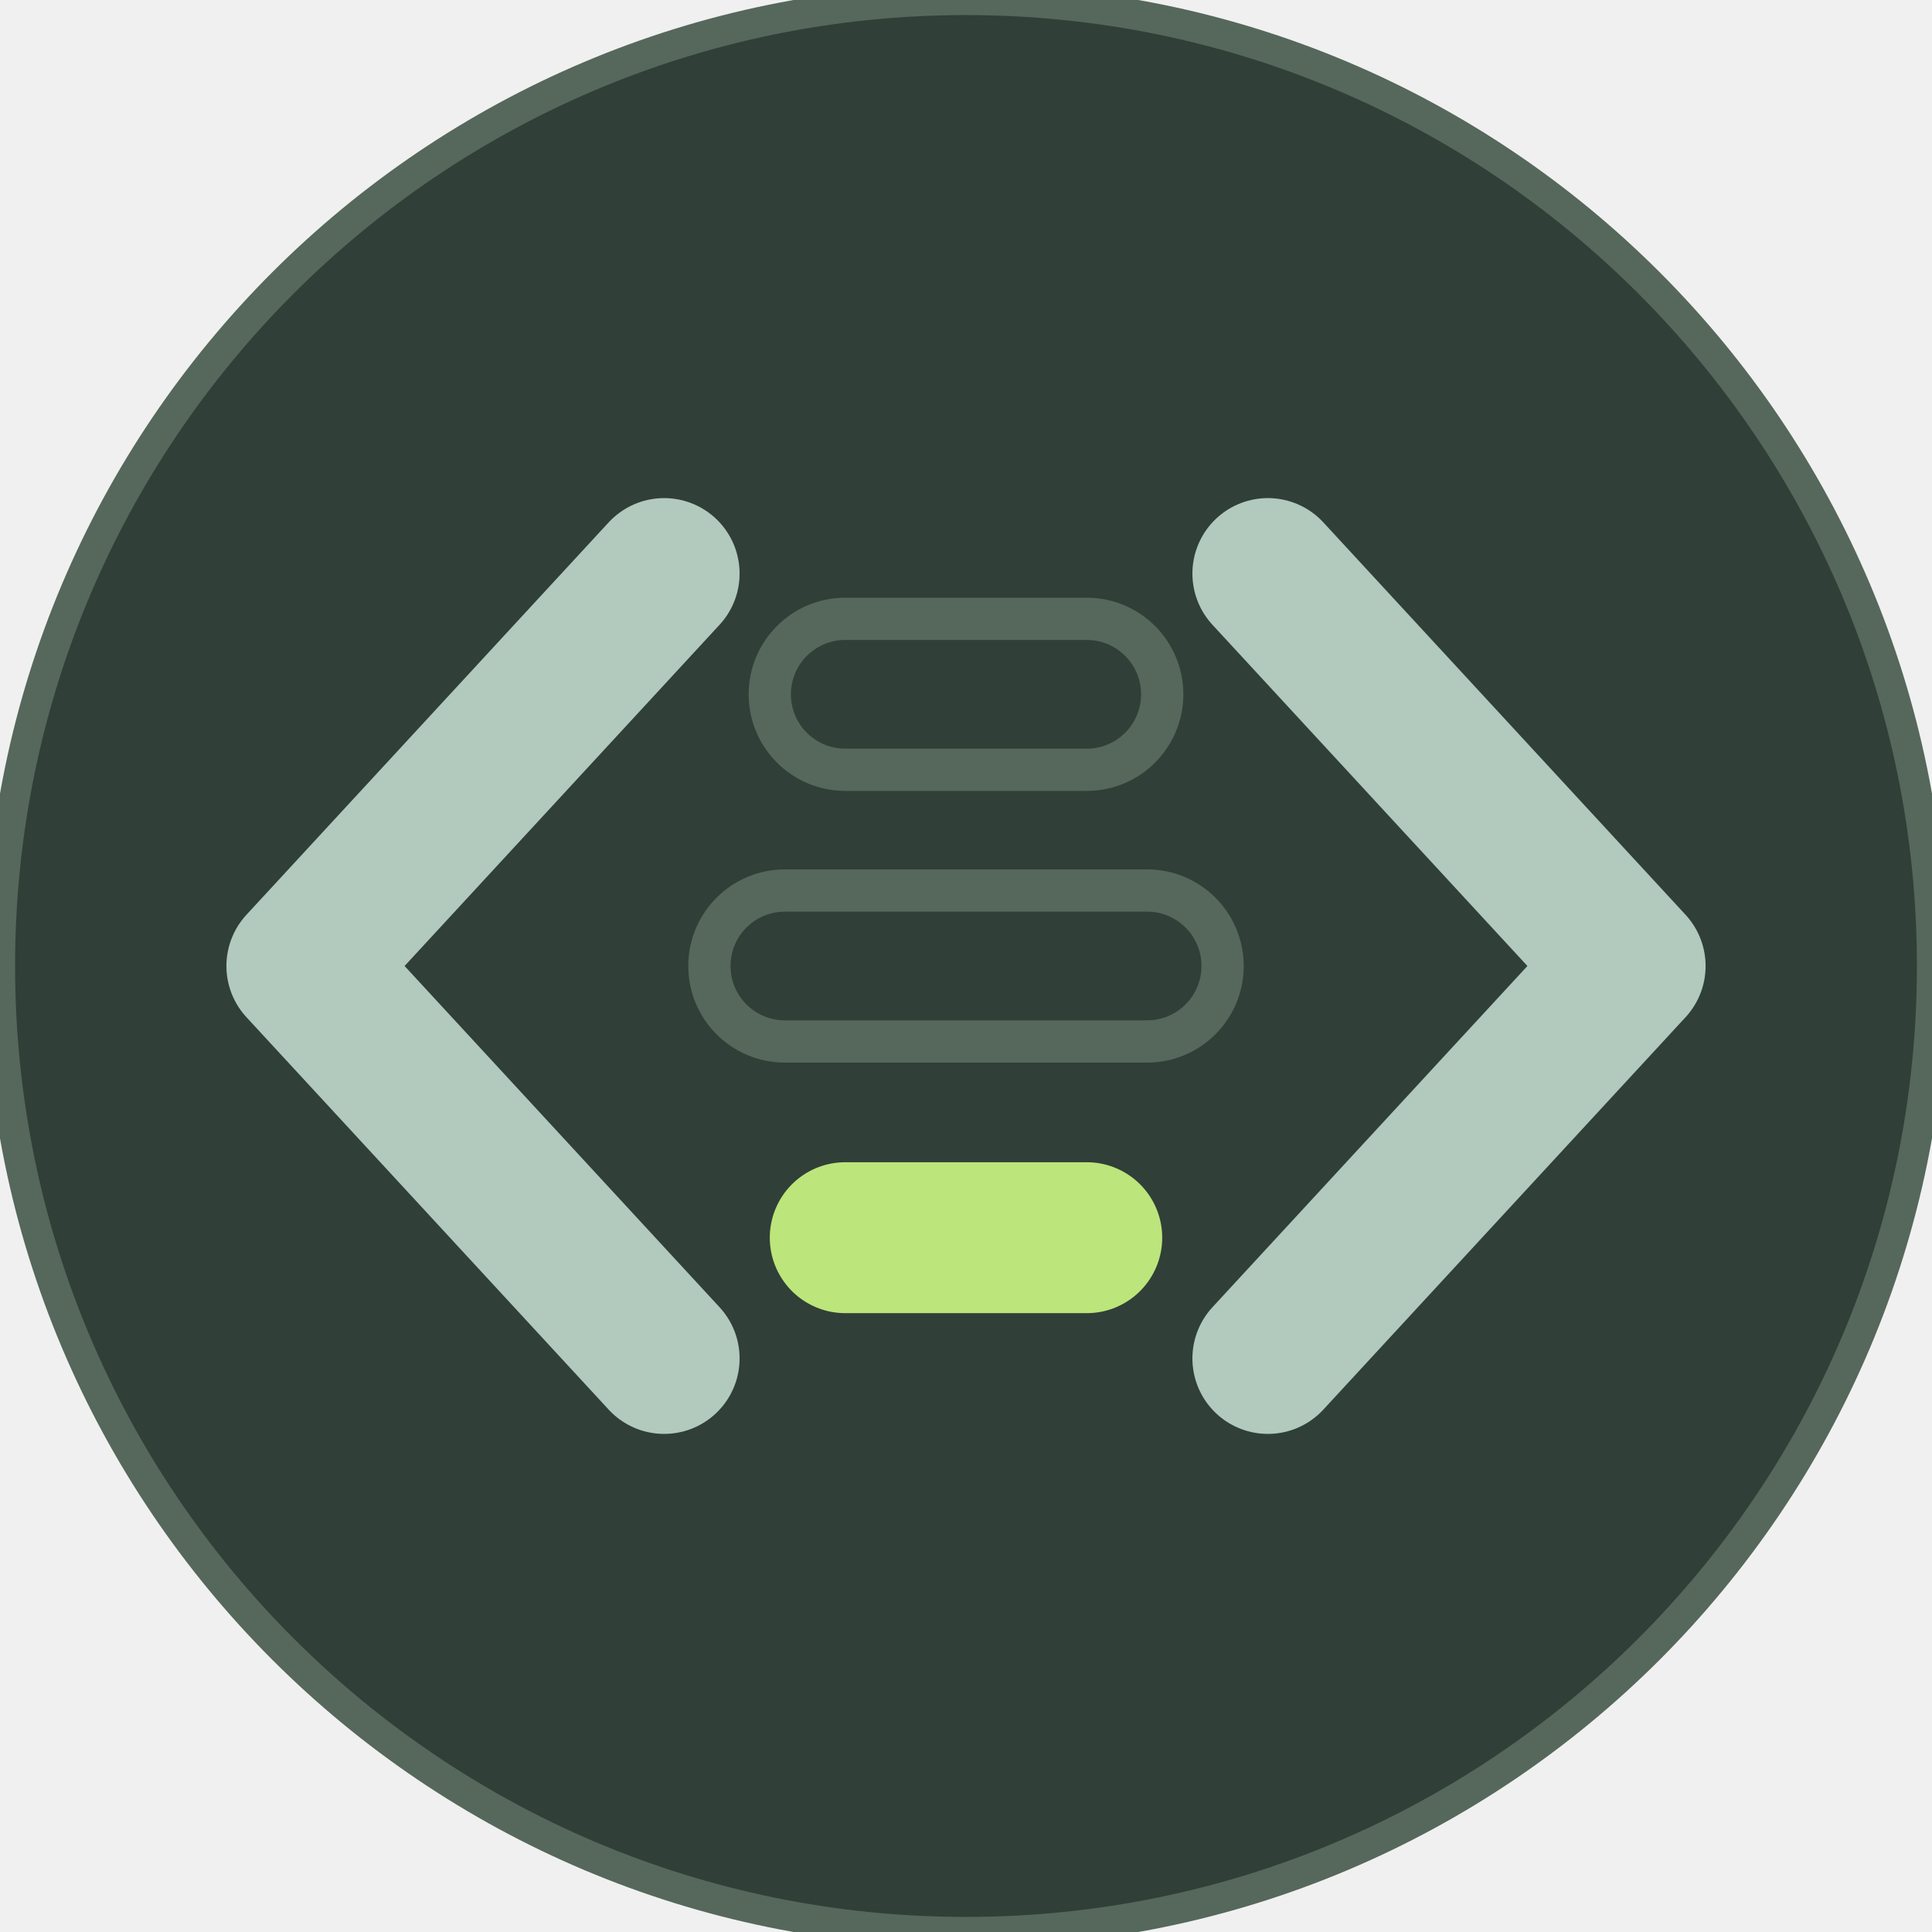
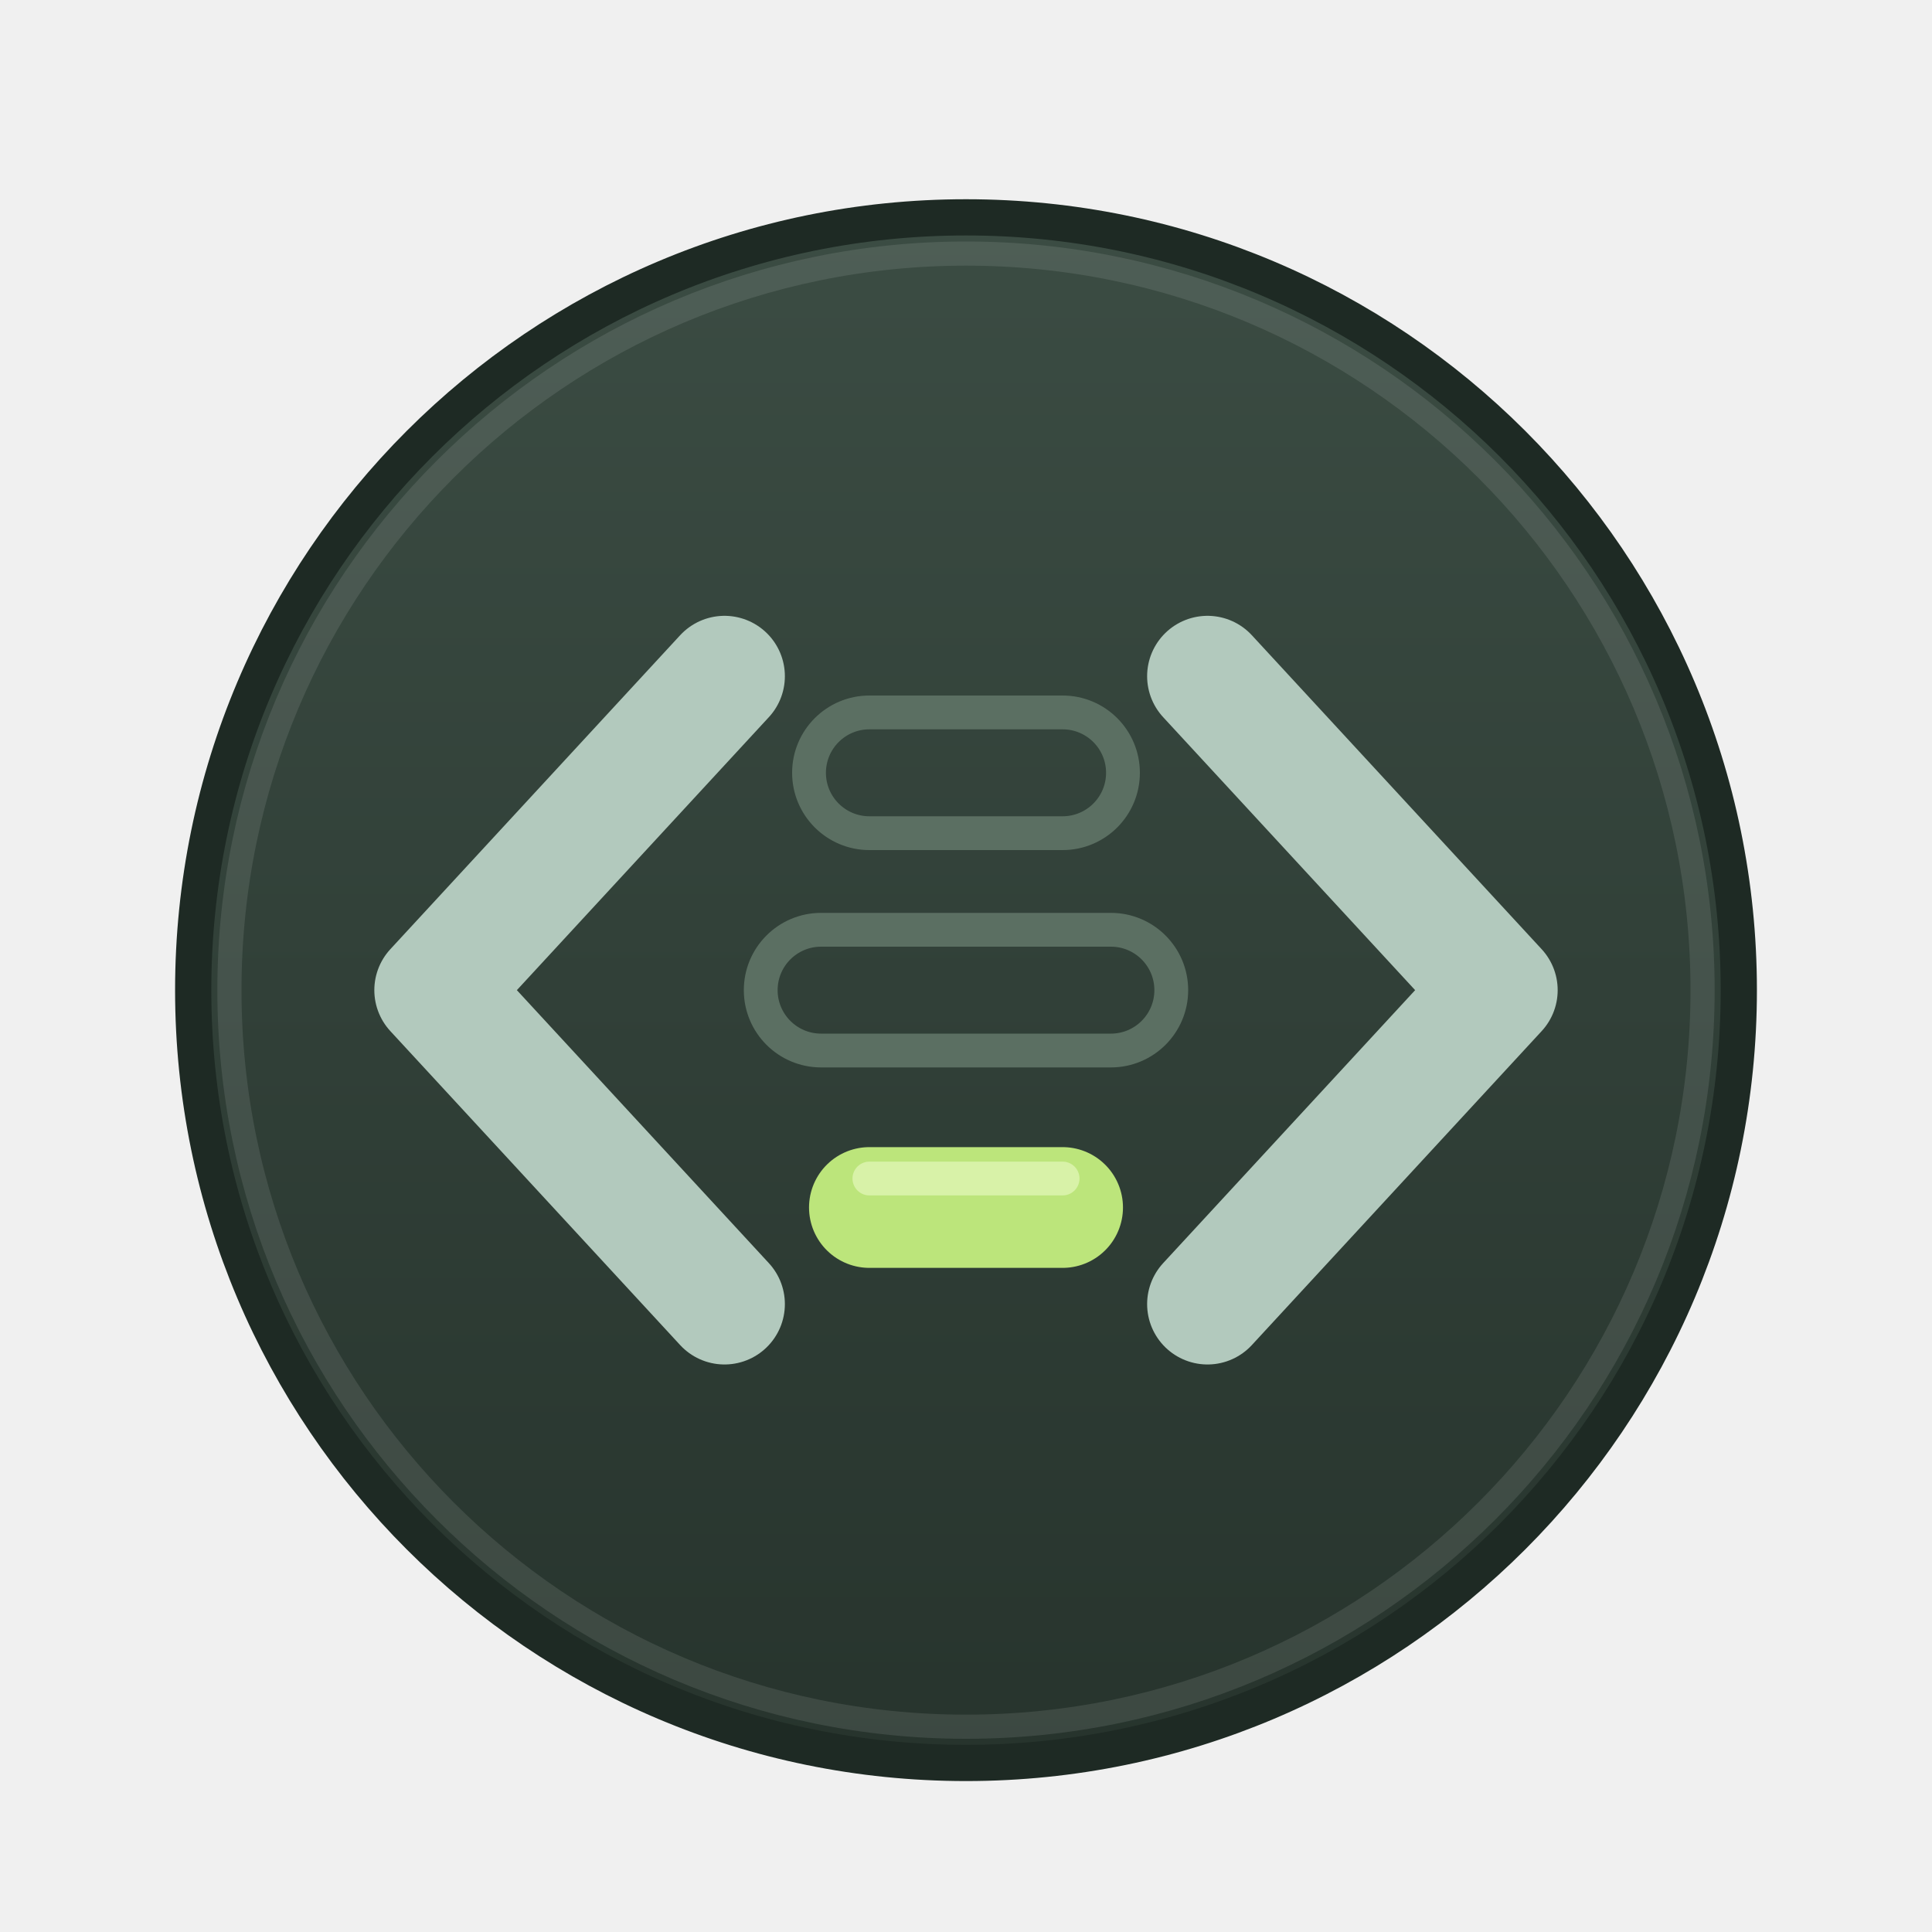
- <svg xmlns="http://www.w3.org/2000/svg" width="64" height="64" viewBox="0 0 64 64">
-   <rect id="Tile" width="64" height="64" rx="32" fill="#303F38" stroke="#55685B" stroke-width="1" />
-   <path id="Brackets" d="M22 19 10 32l12 13M42 19l12 13-12 13" fill="none" stroke="#B2C9BD" stroke-linecap="round" stroke-linejoin="round" stroke-width="5" />
-   <rect id="Bar top open" x="25.5" y="20.5" width="13" height="5" rx="2.5" fill="none" stroke="#55685B" stroke-width="1.4" />
-   <rect id="Bar mid open" x="23.5" y="29.5" width="17" height="5" rx="2.5" fill="none" stroke="#55685B" stroke-width="1.4" />
-   <path id="Bar bot lit" d="M28 41h8" stroke="#BCE57B" stroke-linecap="round" stroke-width="5" />
+ <svg xmlns="http://www.w3.org/2000/svg" width="80" height="80" viewBox="0 0 80 80">
+   <defs>
+     <linearGradient id="enamelb8" x1="0" y1="0" x2="0" y2="1">
+       <stop offset="0" stop-color="#3B4C43" />
+       <stop offset="1" stop-color="#27342D" />
+     </linearGradient>
+     <radialGradient id="glowb8" cx="0.5" cy="0.5" r="0.5">
+       <stop offset="0" stop-color="#BCE57B" stop-opacity="0.32" />
+       <stop offset="1" stop-color="#BCE57B" stop-opacity="0" />
+     </radialGradient>
+     <linearGradient id="barb8" x1="0" y1="0" x2="0" y2="1">
+       <stop offset="0" stop-color="#D8F2A8" />
+       <stop offset="0.55" stop-color="#BCE57B" />
+     </linearGradient>
+   </defs>
+   <rect id="Tile" x="8" y="9" width="64" height="64" rx="32.0" fill="url(#enamelb8)" stroke="#1E2A24" stroke-width="1.5" />
+   <rect id="Highlight" x="9.5" y="10.5" width="61" height="61" rx="30.5" fill="none" stroke="#FFFFFF" stroke-opacity="0.10" stroke-width="1" />
+   <path id="Brackets" d="M30 28 18 41l12 13M50 28l12 13-12 13" transform="translate(0 0)" fill="none" stroke="#B2C9BD" stroke-linecap="round" stroke-linejoin="round" stroke-width="5" />
+   <rect id="Bar top open" x="33.5" y="29.5" width="13" height="5" rx="2.5" fill="none" stroke="#5B6F62" stroke-width="1.4" />
+   <rect id="Bar mid open" x="31.5" y="38.5" width="17" height="5" rx="2.5" fill="none" stroke="#5B6F62" stroke-width="1.4" />
+   <g id="Bar bot">
+     <path d="M36 50h8" stroke="#BCE57B" stroke-linecap="round" stroke-width="5" />
+     <path d="M36 48.8h8" stroke="#D8F2A8" stroke-linecap="round" stroke-width="1.4" />
+   </g>
</svg>
